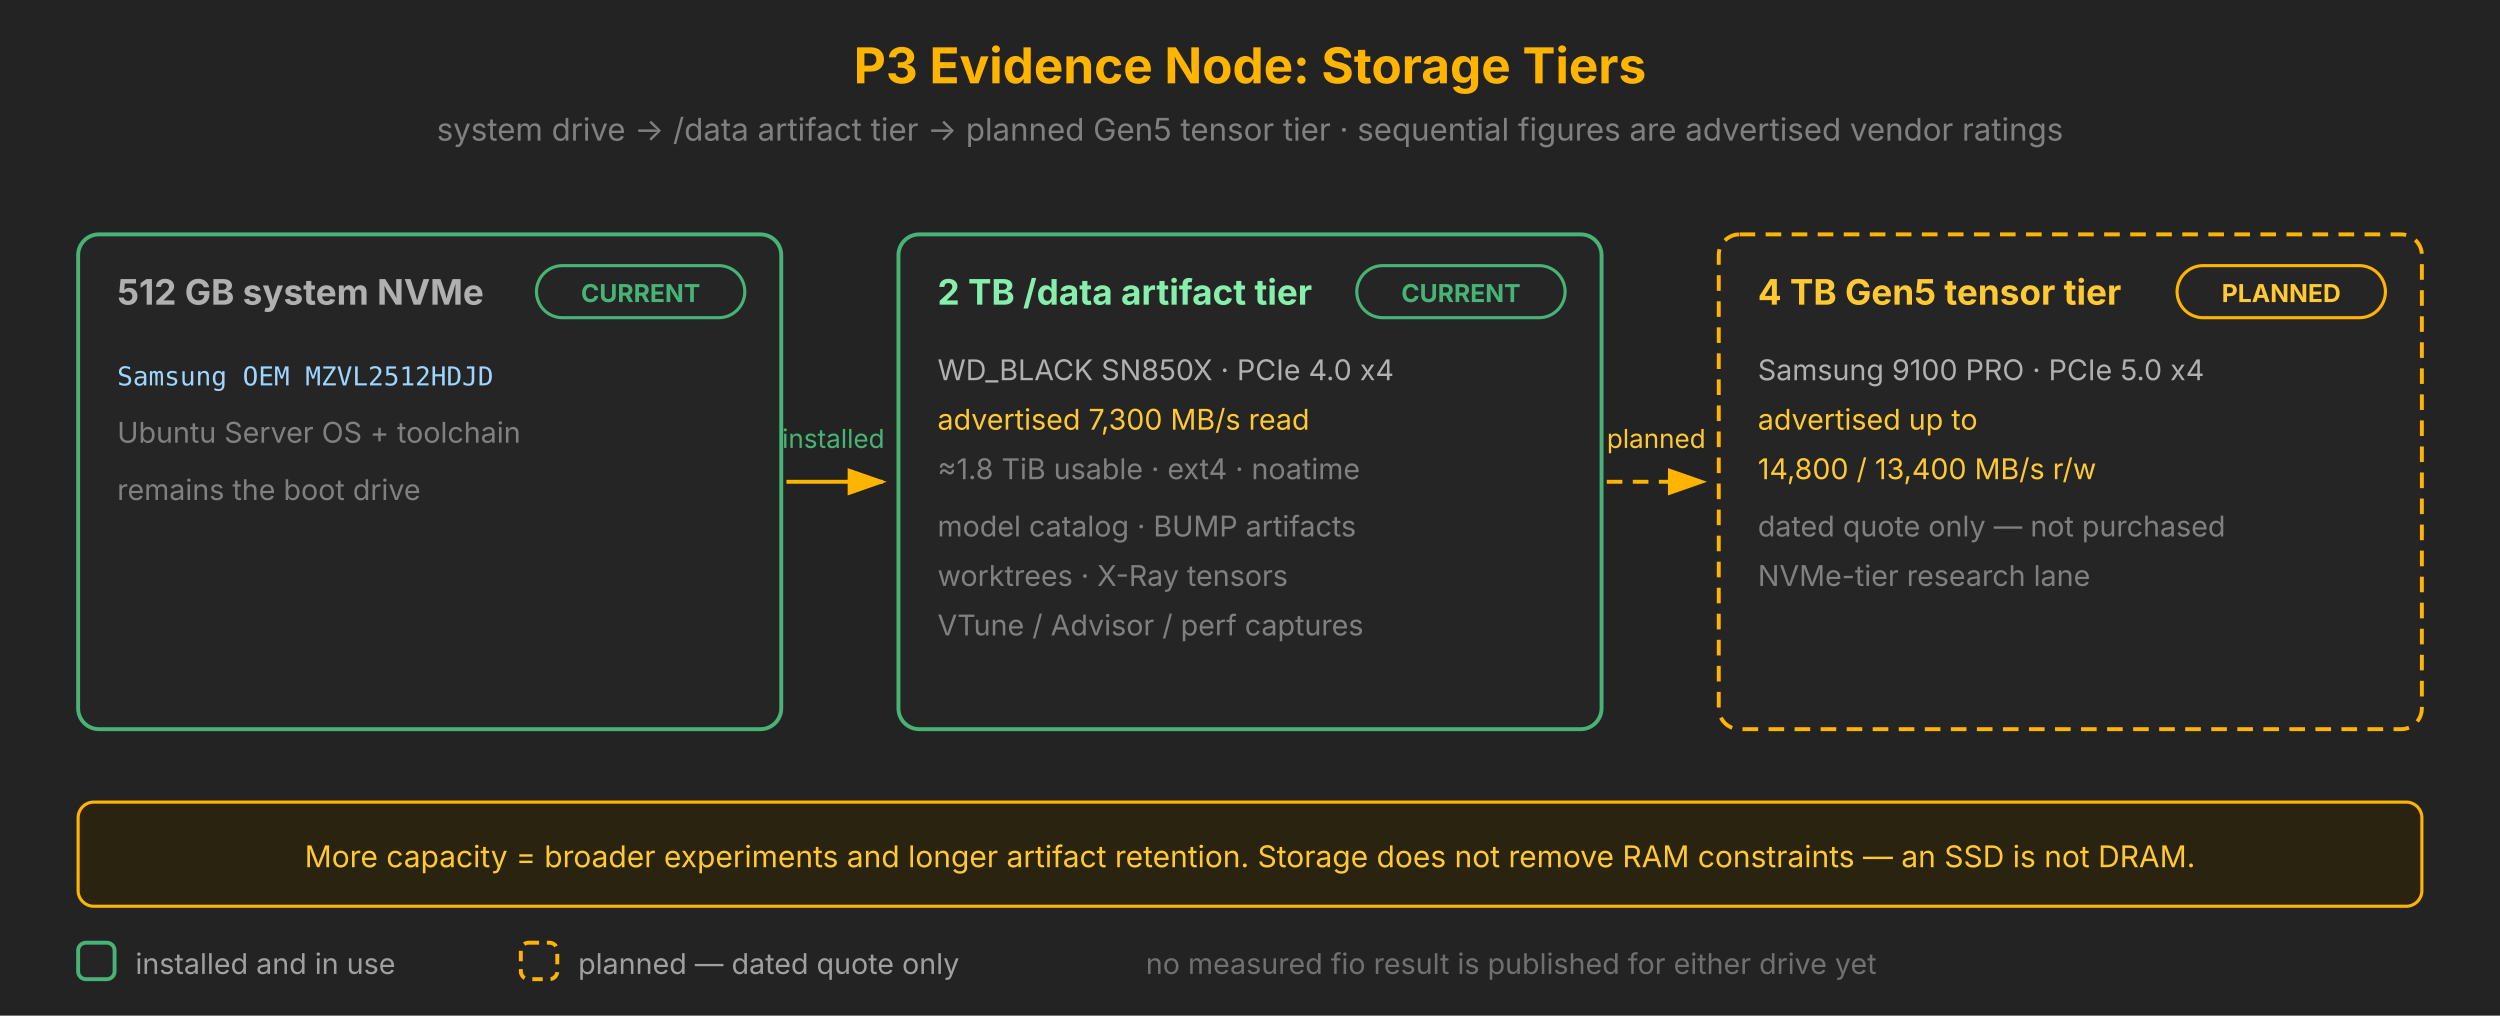
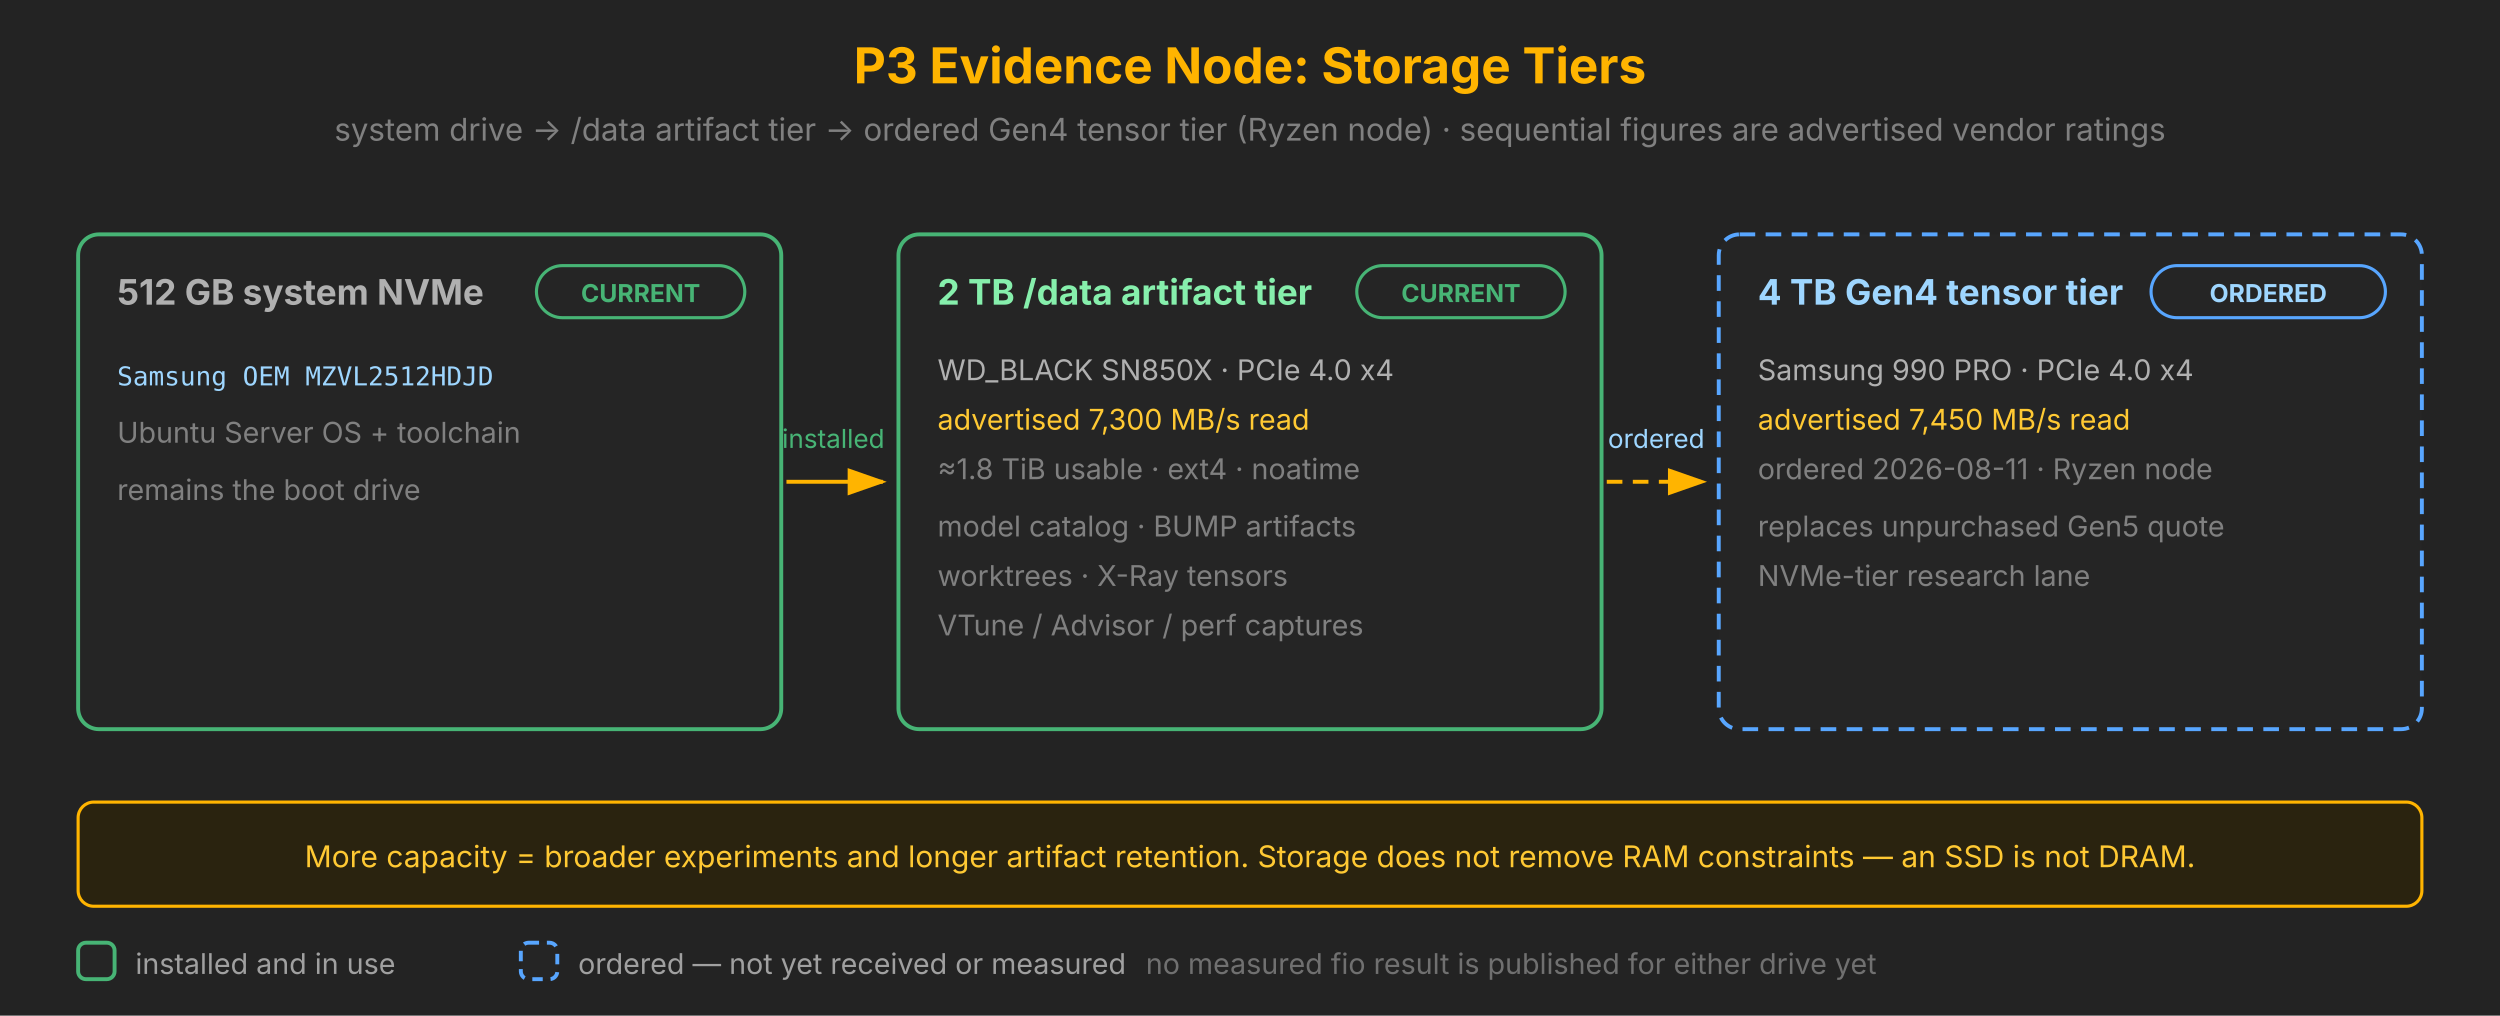
<svg xmlns="http://www.w3.org/2000/svg" viewBox="0 0 960 390">
  <defs>
    <marker id="arrStore" markerWidth="10" markerHeight="7" refX="9" refY="3.5" orient="auto">
      <polygon points="0 0, 10 3.5, 0 7" fill="#ffb400" />
    </marker>
  </defs>
  <rect width="960" height="390" fill="#232323" />
  <text x="480" y="32" font-family="Inter, sans-serif" font-size="19" font-weight="700" fill="#ffb400" text-anchor="middle">P3 Evidence Node: Storage Tiers</text>
-   <text x="480" y="54" font-family="Inter, sans-serif" font-size="12" fill="#808080" text-anchor="middle">system drive → /data artifact tier → planned Gen5 tensor tier · sequential figures are advertised vendor ratings</text>
+   <text x="480" y="54" font-family="Inter, sans-serif" font-size="12" fill="#808080" text-anchor="middle">system drive → /data artifact tier → ordered Gen4 tensor tier (Ryzen node) · sequential figures are advertised vendor ratings</text>
  <rect x="30" y="90" width="270" height="190" rx="8" fill="#252525" stroke="#47b475" stroke-width="1.5" />
  <rect x="206" y="102" width="80" height="20" rx="10" fill="none" stroke="#47b475" stroke-width="1.2" />
  <text x="246" y="116" font-family="Inter, sans-serif" font-size="9.5" font-weight="700" fill="#47b475" text-anchor="middle">CURRENT</text>
  <text x="45" y="117" font-family="Inter, sans-serif" font-size="13.5" font-weight="700" fill="#b0b0b0">512 GB system NVMe</text>
  <text x="45" y="148" font-family="monospace" font-size="10" fill="#9ed6ff">Samsung OEM MZVL2512HDJD</text>
  <text x="45" y="170" font-family="Inter, sans-serif" font-size="11" fill="#808080">Ubuntu Server OS + toolchain</text>
  <text x="45" y="192" font-family="Inter, sans-serif" font-size="11" fill="#808080">remains the boot drive</text>
  <line x1="302" y1="185" x2="339" y2="185" stroke="#ffb400" stroke-width="1.5" marker-end="url(#arrStore)" />
  <text x="320" y="172" font-family="Inter, sans-serif" font-size="10" fill="#47b475" text-anchor="middle">installed</text>
  <rect x="345" y="90" width="270" height="190" rx="8" fill="#252525" stroke="#47b475" stroke-width="1.5" />
  <rect x="521" y="102" width="80" height="20" rx="10" fill="none" stroke="#47b475" stroke-width="1.2" />
  <text x="561" y="116" font-family="Inter, sans-serif" font-size="9.5" font-weight="700" fill="#47b475" text-anchor="middle">CURRENT</text>
  <text x="360" y="117" font-family="Inter, sans-serif" font-size="13.5" font-weight="700" fill="#86efac">2 TB /data artifact tier</text>
  <text x="360" y="146" font-family="Inter, sans-serif" font-size="11" fill="#b0b0b0">WD_BLACK SN850X · PCIe 4.0 x4</text>
  <text x="360" y="165" font-family="Inter, sans-serif" font-size="11" fill="#ffc933">advertised 7,300 MB/s read</text>
  <text x="360" y="184" font-family="Inter, sans-serif" font-size="11" fill="#808080">≈1.8 TiB usable · ext4 · noatime</text>
  <text x="360" y="206" font-family="Inter, sans-serif" font-size="11" fill="#808080">model catalog · BUMP artifacts</text>
  <text x="360" y="225" font-family="Inter, sans-serif" font-size="11" fill="#808080">worktrees · X-Ray tensors</text>
  <text x="360" y="244" font-family="Inter, sans-serif" font-size="11" fill="#808080">VTune / Advisor / perf captures</text>
  <line x1="617" y1="185" x2="654" y2="185" stroke="#ffb400" stroke-width="1.5" stroke-dasharray="6 4" marker-end="url(#arrStore)" />
-   <text x="636" y="172" font-family="Inter, sans-serif" font-size="10" fill="#ffc933" text-anchor="middle">planned</text>
-   <rect x="660" y="90" width="270" height="190" rx="8" fill="#252525" stroke="#ffb400" stroke-width="1.5" stroke-dasharray="6 4" />
-   <rect x="836" y="102" width="80" height="20" rx="10" fill="none" stroke="#ffb400" stroke-width="1.2" />
-   <text x="876" y="116" font-family="Inter, sans-serif" font-size="9.5" font-weight="700" fill="#ffc933" text-anchor="middle">PLANNED</text>
-   <text x="675" y="117" font-family="Inter, sans-serif" font-size="13.5" font-weight="700" fill="#ffc933">4 TB Gen5 tensor tier</text>
-   <text x="675" y="146" font-family="Inter, sans-serif" font-size="11" fill="#b0b0b0">Samsung 9100 PRO · PCIe 5.0 x4</text>
-   <text x="675" y="165" font-family="Inter, sans-serif" font-size="11" fill="#ffc933">advertised up to</text>
-   <text x="675" y="184" font-family="Inter, sans-serif" font-size="11" fill="#ffc933">14,800 / 13,400 MB/s r/w</text>
-   <text x="675" y="206" font-family="Inter, sans-serif" font-size="11" fill="#808080">dated quote only — not purchased</text>
+   <text x="636" y="172" font-family="Inter, sans-serif" font-size="10" fill="#9ed6ff" text-anchor="middle">ordered</text>
+   <rect x="660" y="90" width="270" height="190" rx="8" fill="#252525" stroke="#58a6ff" stroke-width="1.5" stroke-dasharray="6 4" />
+   <rect x="826" y="102" width="90" height="20" rx="10" fill="none" stroke="#58a6ff" stroke-width="1.2" />
+   <text x="871" y="116" font-family="Inter, sans-serif" font-size="9.5" font-weight="700" fill="#9ed6ff" text-anchor="middle">ORDERED</text>
+   <text x="675" y="117" font-family="Inter, sans-serif" font-size="13.5" font-weight="700" fill="#9ed6ff">4 TB Gen4 tensor tier</text>
+   <text x="675" y="146" font-family="Inter, sans-serif" font-size="11" fill="#b0b0b0">Samsung 990 PRO · PCIe 4.0 x4</text>
+   <text x="675" y="165" font-family="Inter, sans-serif" font-size="11" fill="#ffc933">advertised 7,450 MB/s read</text>
+   <text x="675" y="184" font-family="Inter, sans-serif" font-size="11" fill="#808080">ordered 2026-08-11 · Ryzen node</text>
+   <text x="675" y="206" font-family="Inter, sans-serif" font-size="11" fill="#808080">replaces unpurchased Gen5 quote</text>
  <text x="675" y="225" font-family="Inter, sans-serif" font-size="11" fill="#808080">NVMe-tier research lane</text>
  <rect x="30" y="308" width="900" height="40" rx="6" fill="#2a230f" stroke="#ffb400" stroke-width="1.2" />
  <text x="480" y="333" font-family="Inter, sans-serif" font-size="11.5" fill="#ffc933" text-anchor="middle">More capacity = broader experiments and longer artifact retention. Storage does not remove RAM constraints — an SSD is not DRAM.</text>
  <rect x="30" y="362" width="14" height="14" rx="3" fill="#252525" stroke="#47b475" stroke-width="1.5" />
  <text x="52" y="374" font-family="Inter, sans-serif" font-size="11" fill="#a0a0a0">installed and in use</text>
-   <rect x="200" y="362" width="14" height="14" rx="3" fill="#252525" stroke="#ffb400" stroke-width="1.5" stroke-dasharray="4 3" />
-   <text x="222" y="374" font-family="Inter, sans-serif" font-size="11" fill="#a0a0a0">planned — dated quote only</text>
+   <rect x="200" y="362" width="14" height="14" rx="3" fill="#252525" stroke="#58a6ff" stroke-width="1.5" stroke-dasharray="4 3" />
+   <text x="222" y="374" font-family="Inter, sans-serif" font-size="11" fill="#a0a0a0">ordered — not yet received or measured</text>
  <text x="440" y="374" font-family="Inter, sans-serif" font-size="11" fill="#707070">no measured fio result is published for either drive yet</text>
</svg>
